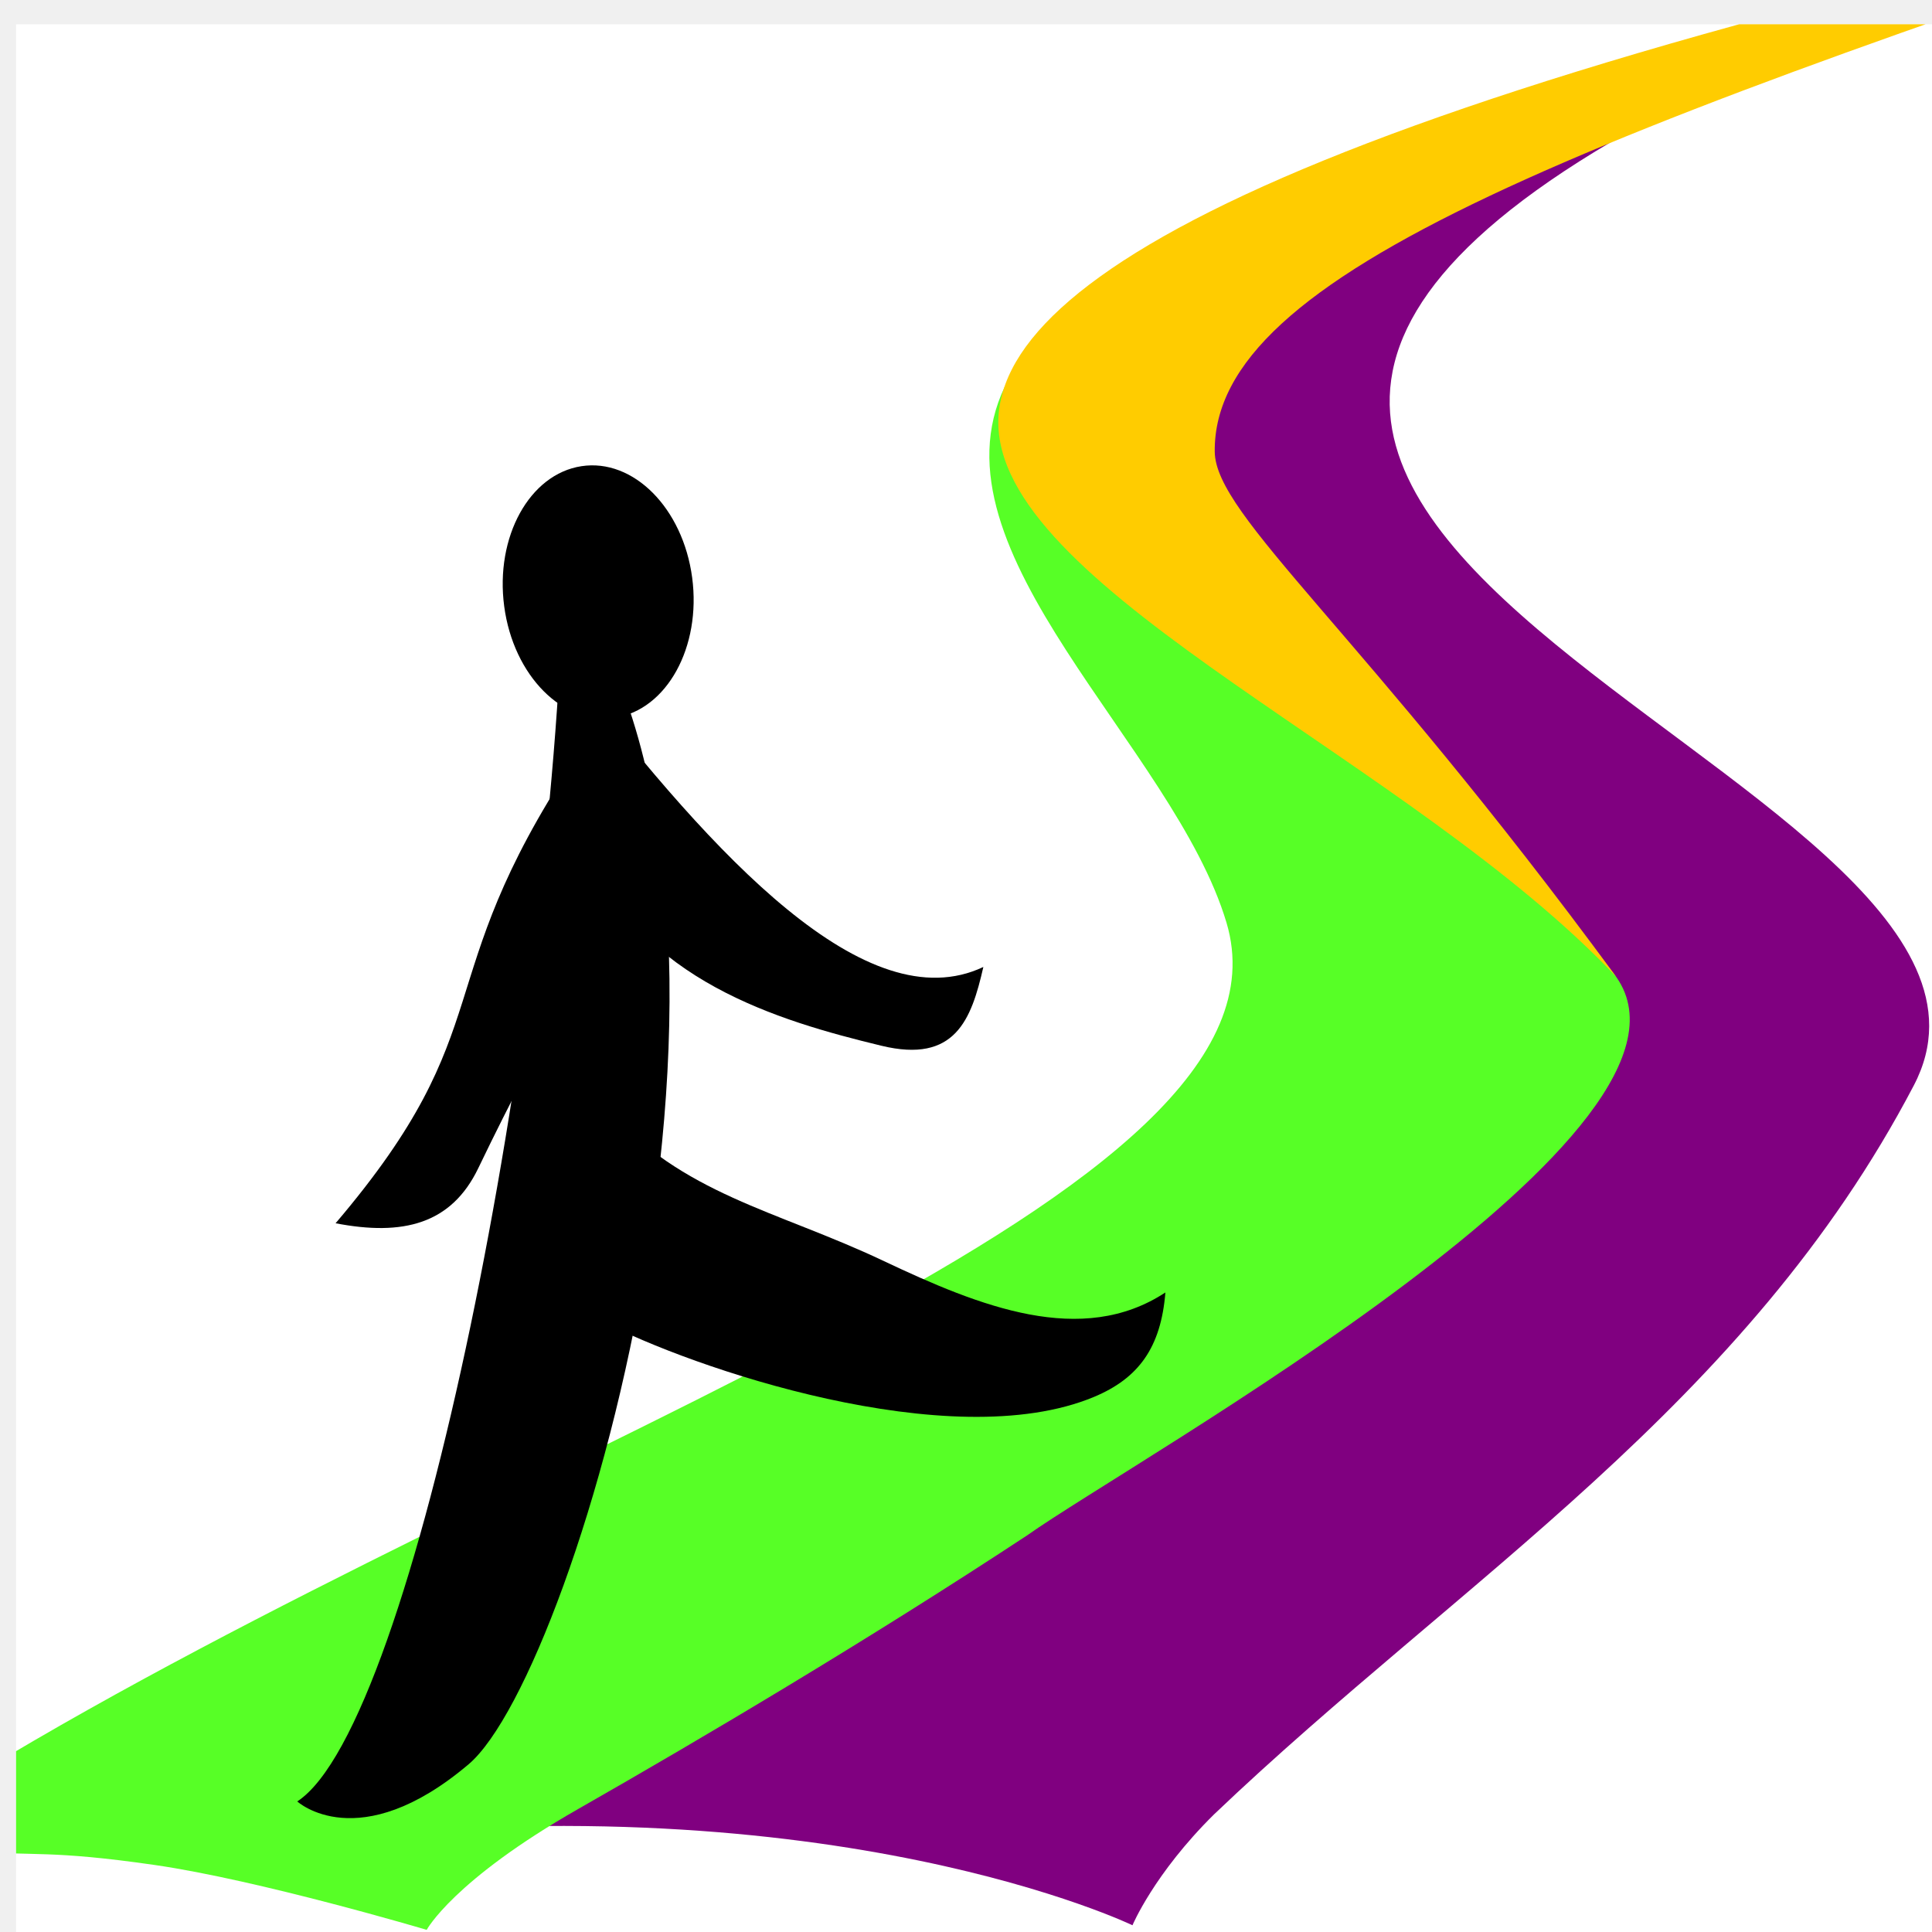
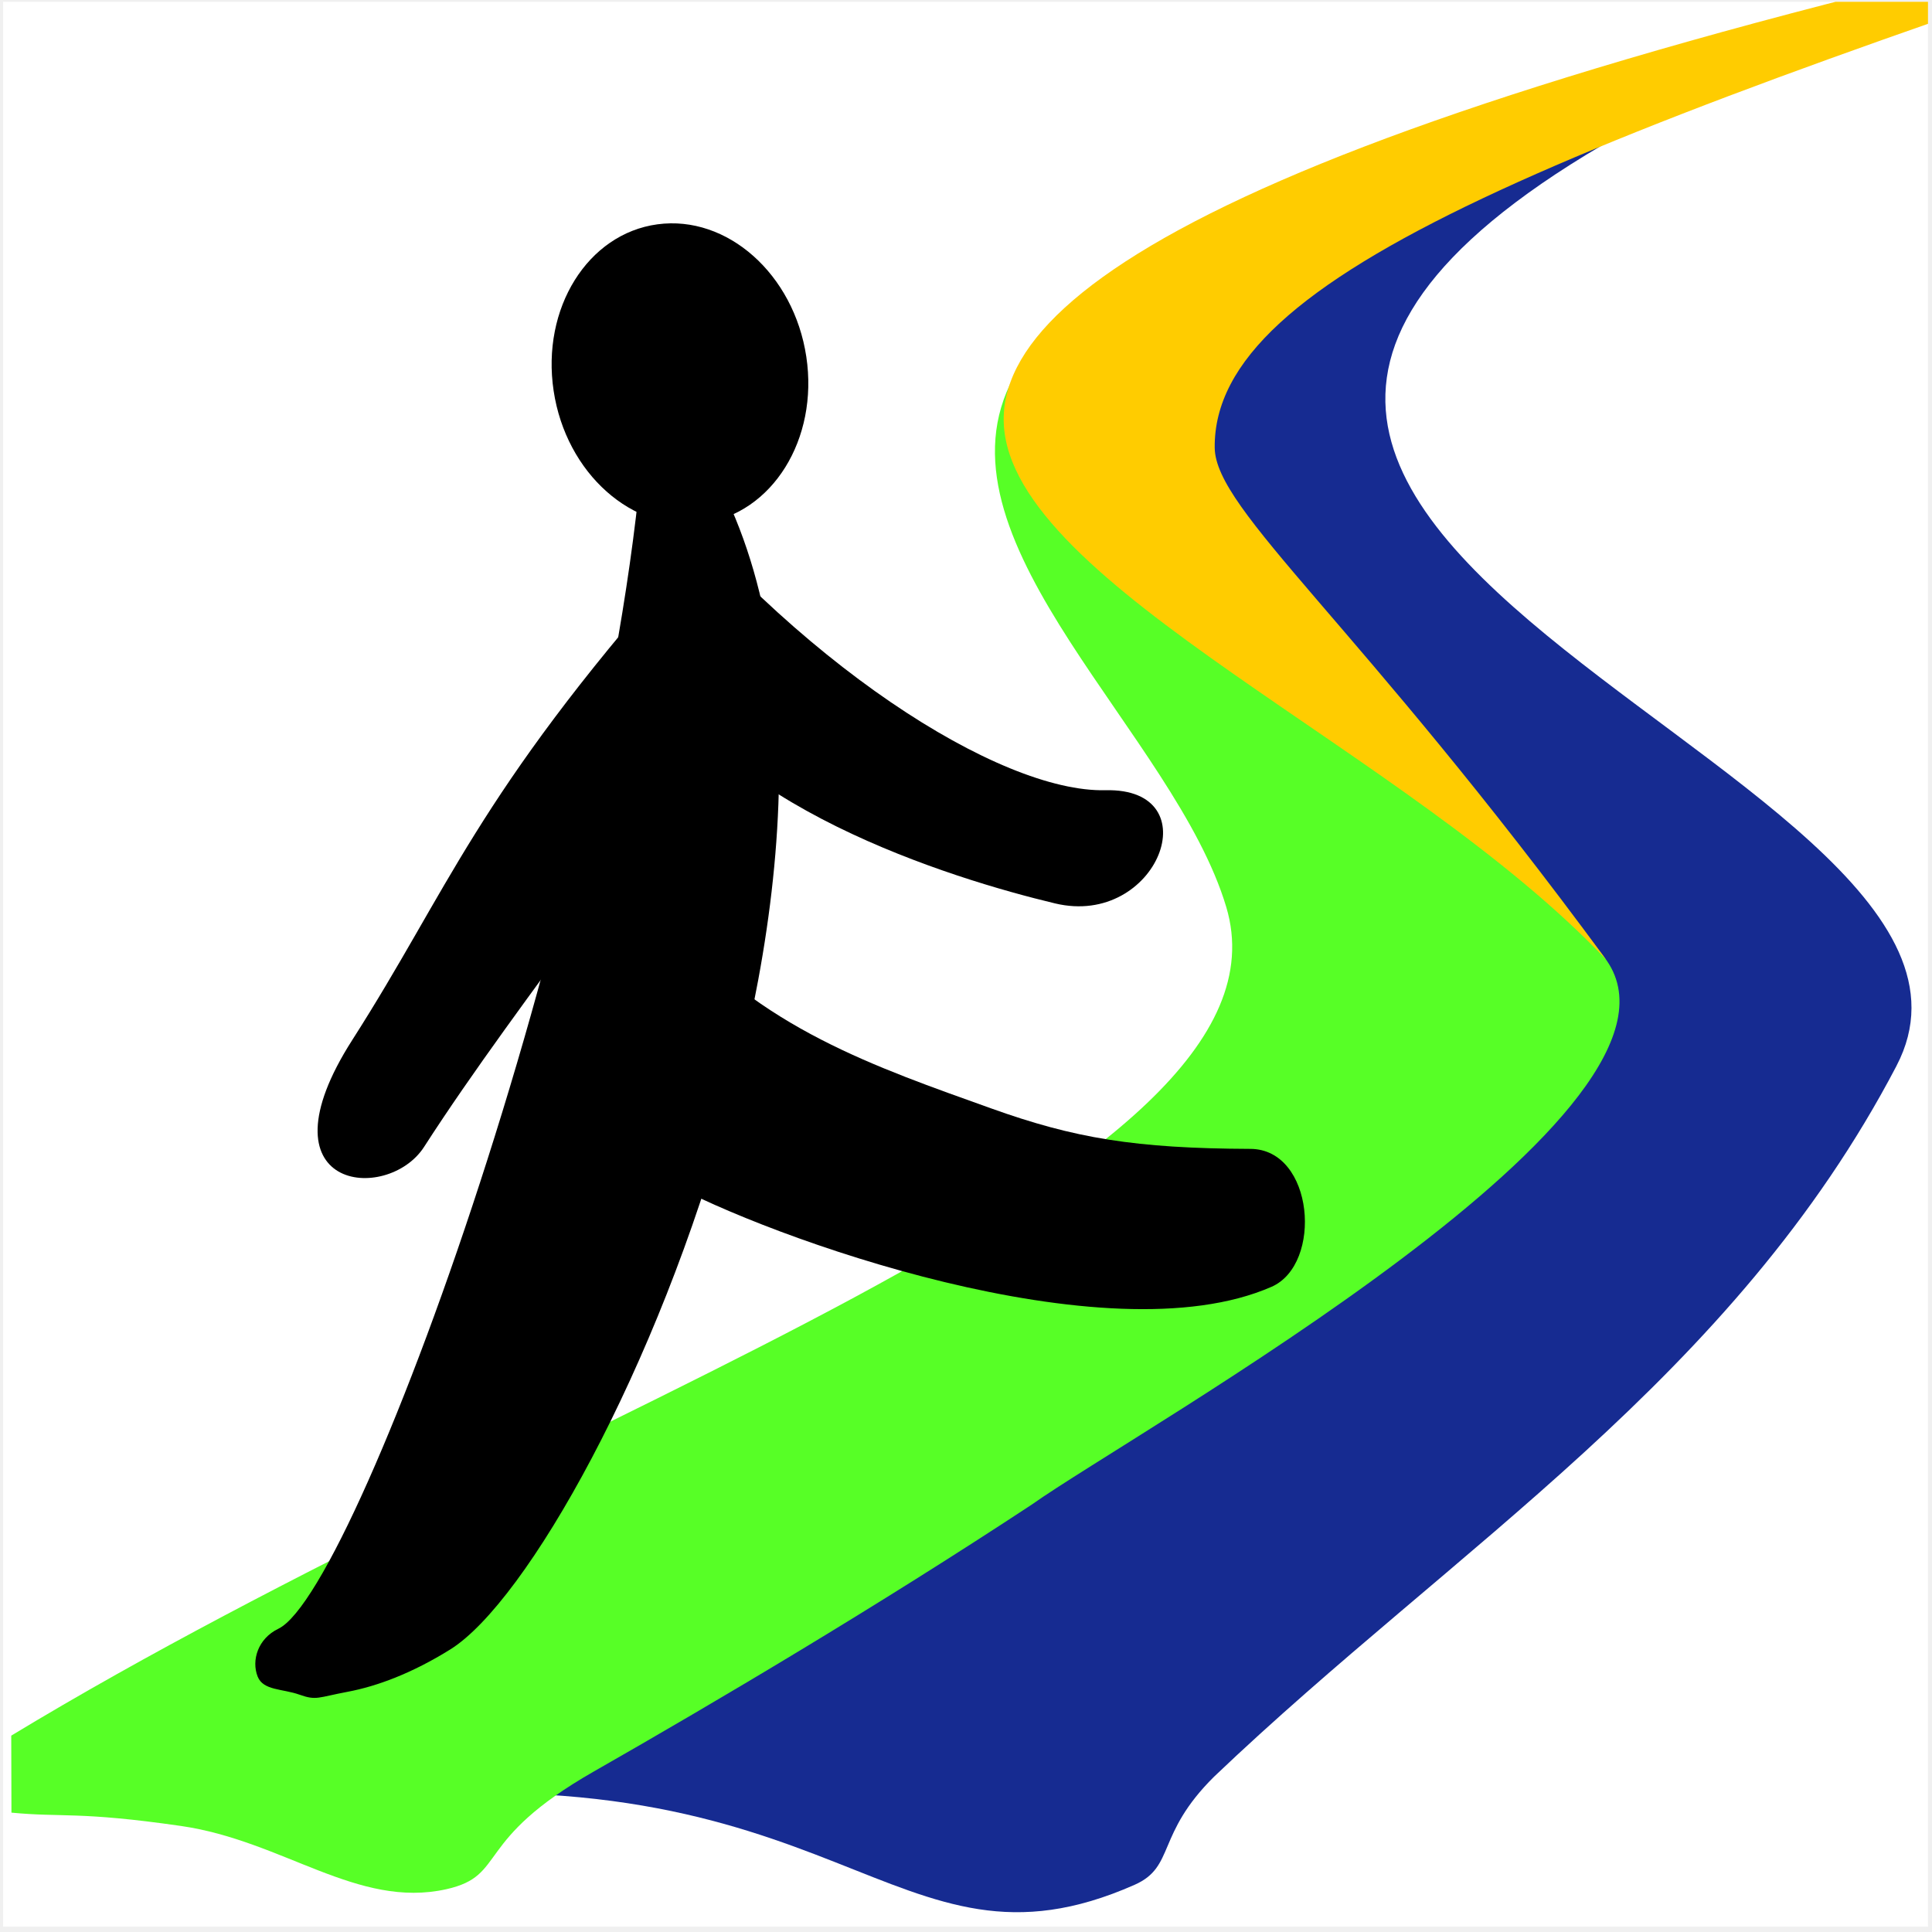
<svg xmlns="http://www.w3.org/2000/svg" width="54px" height="54px" viewBox="0 0 54 54" version="1.1" id="svg12">
  <defs id="defs6">
    <clipPath clipPathUnits="userSpaceOnUse" id="clipPath1127">
      <rect style="display:inline;fill:none;fill-opacity:1;stroke:#808080;stroke-width:0.1;stroke-linecap:round;stroke-linejoin:round;stroke-miterlimit:4;stroke-dasharray:none;stroke-opacity:1" id="rect1129" width="33.381" height="33.381" x="162.687" y="350.973" />
    </clipPath>
+     <clipPath clipPathUnits="userSpaceOnUse" id="clipPath931">
+       <rect style="opacity:0.99;fill:none;fill-opacity:1;stroke:#000000;stroke-width:0.3;stroke-miterlimit:4;stroke-dasharray:none" id="rect933" width="28.3" height="28.3" x="-0.071" y="0.31" />
+     </clipPath>
  </defs>
-   <g transform="matrix(1.604471,0,0,1.604471,-260.5772,-562.4478)" style="display:inline;stroke-width:2.356" id="g1125" clip-path="url(#clipPath1127)">
-     <rect y="347.668" x="161.399" height="38.803" width="45.603" id="rect1686-7-4-4" style="display:inline;fill:#ffffff;fill-opacity:1;stroke:#808080;stroke-width:0.236;stroke-linecap:round;stroke-linejoin:round;stroke-miterlimit:4;stroke-dasharray:none;stroke-opacity:1" />
-     <path id="path4524-5-8-9-0-6-7-2-8-9-0-0" d="m 195.746,369.459 c 2.916,-5.573 -19.306,-9.774 -3.246,-17.509 -20.328,4.864 -4.663,13.85 -6.139,16.749 -2.589,5.083 -7.16,6.269 -18.42,13.907 8.999,-1.028 14.194,1.483 14.194,1.483 0,0 0.374,-0.897 1.42,-1.931 4.299,-4.099 9.274,-7.126 12.191,-12.699 z" style="display:inline;fill:#800080;fill-opacity:1;stroke:#6fff00;stroke-width:0;stroke-linecap:butt;stroke-linejoin:miter;stroke-miterlimit:4;stroke-dasharray:none;stroke-opacity:1" />
-     <path id="path4524-5-8-4-6-1-1-1-1-3-7-2-7" d="m 162.073,382.801 c 0.905,0.087 1.203,-0.026 3.029,0.238 1.826,0.264 4.738,1.13 4.738,1.13 0,0 0.46,-0.862 2.64,-2.106 2.18,-1.244 5.052,-2.944 7.818,-4.765 1.886,-1.338 12.311,-7.102 10.225,-9.782 -5.302,-7.136 -9.705,-5.859 -10.613,-10.228 -1.377,2.877 2.946,6.261 3.863,9.336 1.429,4.789 -11.916,8.872 -21.705,14.801" style="display:inline;fill:#57ff26;fill-opacity:1;stroke:none;stroke-width:0;stroke-linecap:round;stroke-linejoin:miter;stroke-miterlimit:4;stroke-dasharray:none;stroke-opacity:1" />
-     <path id="path4524-5-8-4-2-0-2-5-0-1-8-9-1-9" d="m 179.8,357.988 c 0.128,2.898 7.217,5.826 10.76,9.576 -4.434,-6.039 -6.981,-8.022 -6.992,-9.146 -0.031,-3.095 6.164,-5.451 19.88,-9.983 -18.201,3.779 -23.764,6.929 -23.648,9.554 z" style="display:inline;fill:#ffcc00;fill-opacity:1;stroke:#ffff00;stroke-width:0;stroke-linecap:butt;stroke-linejoin:miter;stroke-miterlimit:4;stroke-dasharray:none;stroke-opacity:1" />
-     <g style="display:inline;fill:#000000;fill-opacity:1;stroke-width:2.356" id="g1081-2-7" transform="translate(87.23768,4.092312)">
-       <g id="g856-8-5-7-2-1-1-0" transform="matrix(0.4512106,0,0,0.48362,68.236,334.4549)" style="fill:#000000;fill-opacity:1;stroke-width:5.043">
-         <path id="path4601-8-2-9-08-5-5-0-4-5" d="M 26.843,89.708 C 31.404,86.93 36.677,61.571 37.118,45.644 c 9.223,11.724 0.592,39.369 -3.661,42.726 -4.253,3.357 -6.615,1.338 -6.615,1.338 z" style="fill:#000000;fill-opacity:1;stroke:#000000;stroke-width:0;stroke-linecap:butt;stroke-linejoin:miter;stroke-miterlimit:4;stroke-dasharray:none;stroke-opacity:1" />
-         <ellipse transform="rotate(-8.122659)" ry="4.576" rx="3.665" cy="51.113" cx="31.555" id="path4603-1-0-9-1-6-5-9-0-3" style="fill:#000000;fill-opacity:1;stroke:#000000;stroke-width:0;stroke-linecap:round;stroke-linejoin:round;stroke-miterlimit:4;stroke-dasharray:none;stroke-opacity:1" />
-         <path id="path4607-1-8-1-6-0-8-5-3-6" d="m 38.745,64.7 c 2.969,3.159 6.574,3.7 10.742,5.542 3.713,1.641 7.646,3.109 10.872,1.133 -0.172,1.987 -1.036,3.093 -2.762,3.764 C 52.055,77.291 41.993,74.065 38.632,72.416" style="fill:#000000;fill-opacity:1;stroke:#000000;stroke-width:0;stroke-linecap:butt;stroke-linejoin:miter;stroke-miterlimit:4;stroke-dasharray:none;stroke-opacity:1" />
-         <path id="path4607-8-4-0-7-6-4-4-9-9-7" d="m 37.603,49.208 c 5.326,6.42 11.212,12.435 15.728,10.442 -0.463,1.901 -1.088,3.479 -3.929,2.839 C 45.369,61.58 40.125,60.13 37.991,55.429" style="fill:#000000;fill-opacity:1;stroke:#000000;stroke-width:0;stroke-linecap:butt;stroke-linejoin:miter;stroke-miterlimit:4;stroke-dasharray:none;stroke-opacity:1" />
-         <path id="path4607-8-9-9-3-7-3-4-0-4-1-4" d="m 37.503,52.244 c -5.684,8.051 -2.674,9.504 -9.181,16.638 2.607,0.469 4.469,0.031 5.507,-1.98 2.783,-5.394 3.535,-5.894 4.51,-8.957" style="fill:#000000;fill-opacity:1;stroke:#000000;stroke-width:0;stroke-linecap:butt;stroke-linejoin:miter;stroke-miterlimit:4;stroke-dasharray:none;stroke-opacity:1" />
+   <g transform="matrix(1.90106,0,0,1.90106,0.2229903,-0.5393294)" id="g929" clip-path="url(#clipPath931)" style="stroke-width:0.526">
+     <rect y="-1.982" x="-0.504" height="31.936" width="37.533" id="rect1686-7-4-4" style="display:inline;fill:#ffffff;fill-opacity:1;stroke:#808080;stroke-width:0.199;stroke-linecap:round;stroke-linejoin:round;stroke-miterlimit:4;stroke-dasharray:none;stroke-opacity:1" />
+     <path id="path4524-5-8-9-0-6-7-2-8-9-0-0" d="M 27.766,15.954 C 30.166,11.366 11.876,7.909 25.094,1.543 8.363,5.546 21.257,12.942 20.042,15.328 c -2.131,4.184 -5.893,5.16 -15.16,11.446 7.407,-0.846 8.101,2.804 11.682,1.221 0.602,-0.266 0.308,-0.738 1.169,-1.59 1.769,-1.687 3.677,-3.153 5.444,-4.771 1.766,-1.618 3.39,-3.387 4.59,-5.681 z" style="display:inline;fill:#162b91;fill-opacity:1;stroke:#6fff00;stroke-width:0;stroke-linecap:butt;stroke-linejoin:miter;stroke-miterlimit:4;stroke-dasharray:none;stroke-opacity:1" />
+     <path id="path4524-5-8-4-6-1-1-1-1-3-7-2-7" d="m 0.051,26.934 c 0.745,0.072 0.99,-0.021 2.493,0.196 1.503,0.217 2.595,1.221 3.9,0.93 0.904,-0.202 0.379,-0.71 2.173,-1.733 1.794,-1.024 4.158,-2.423 6.435,-3.922 1.553,-1.101 10.133,-5.845 8.415,-8.051 -4.364,-5.873 -7.988,-4.822 -8.735,-8.418 -1.134,2.368 2.424,5.153 3.18,7.684 1.176,3.942 -9.808,7.302 -17.864,12.182" style="display:inline;fill:#57ff26;fill-opacity:1;stroke:none;stroke-width:0;stroke-linecap:round;stroke-linejoin:miter;stroke-miterlimit:4;stroke-dasharray:none;stroke-opacity:1" />
+     <path id="path4524-5-8-4-2-0-2-5-0-1-8-9-1-9" d="m 14.641,6.512 c 0.105,2.385 5.94,4.795 8.856,7.881 C 19.847,9.423 17.751,7.791 17.742,6.866 17.716,4.318 22.815,2.379 34.104,-1.351 19.124,1.759 14.545,4.352 14.641,6.512 Z" style="display:inline;fill:#ffcc00;fill-opacity:1;stroke:#ffff00;stroke-width:0;stroke-linecap:butt;stroke-linejoin:miter;stroke-miterlimit:4;stroke-dasharray:none;stroke-opacity:1" />
+     <g style="display:inline;fill:#000000;fill-opacity:1;stroke-width:2.175" id="g1081-2-7-4" transform="matrix(0.972476,0,0,0.8595694,-73.62318,-300.5492)">
+       <g id="g856-8-5-7-2-1-1-0-1" transform="matrix(0.4512106,0,0,0.48362,68.236,334.4549)" style="fill:#000000;fill-opacity:1;stroke-width:4.655">
+         <path id="path4601-8-2-9-08-5-5-0-4-5-6" d="m 25.618,89.708 c 2.74,-1.389 11.813,-28.137 12.343,-44.063 11.078,11.724 -1.477,41.44 -6.586,44.797 -1.277,0.839 -2.447,1.3 -3.44,1.497 -0.993,0.197 -1.039,0.316 -1.611,0.101 -0.572,-0.215 -1.214,-0.141 -1.401,-0.641 -0.214,-0.571 0.009,-1.343 0.694,-1.69 z" style="fill:#000000;fill-opacity:1;stroke:#000000;stroke-width:0;stroke-linecap:butt;stroke-linejoin:miter;stroke-miterlimit:4;stroke-dasharray:none;stroke-opacity:1" />
+         <ellipse rx="4.276" ry="5.339" cx="32.278" cy="50.389" transform="rotate(-8.122639)" id="path4603-1-0-9-1-6-5-9-0-3-9" style="fill:#000000;fill-opacity:1;stroke:#000000;stroke-width:0;stroke-linecap:round;stroke-linejoin:round;stroke-miterlimit:4;stroke-dasharray:none;stroke-opacity:1" />
+         <path id="path4607-1-8-1-6-0-8-5-3-6-3" d="m 38.745,64.7 c 2.969,3.762 6.926,5.155 10.742,6.6 2.8,1.061 4.84,1.421 8.7,1.437 2.136,0.009 2.434,4.08 0.708,4.878 -5.544,2.564 -16.902,-1.763 -20.263,-3.727" style="fill:#000000;fill-opacity:1;stroke:#000000;stroke-width:0;stroke-linecap:butt;stroke-linejoin:miter;stroke-miterlimit:4;stroke-dasharray:none;stroke-opacity:1" />
+         <path id="path4607-8-4-0-7-6-4-4-9-9-7-7" d="m 37.603,48.371 c 5.326,7.181 12.187,11.77 15.728,11.681 3.541,-0.09 1.751,4.87 -1.686,4.004 C 48.209,63.189 40.125,60.588 37.991,55.33" style="fill:#000000;fill-opacity:1;stroke:#000000;stroke-width:0;stroke-linecap:butt;stroke-linejoin:miter;stroke-miterlimit:4;stroke-dasharray:none;stroke-opacity:1" />
+         <path id="path4607-8-9-9-3-7-3-4-0-4-1-4-3" d="m 38.947,52.244 c -6.718,8.051 -7.613,11.296 -10.851,16.638 -3.238,5.342 1.176,5.797 2.403,3.786 3.289,-5.394 8.284,-11.66 9.437,-14.723" style="fill:#000000;fill-opacity:1;stroke:#000000;stroke-width:0;stroke-linecap:butt;stroke-linejoin:miter;stroke-miterlimit:4;stroke-dasharray:none;stroke-opacity:1" />
      </g>
    </g>
  </g>
</svg>
